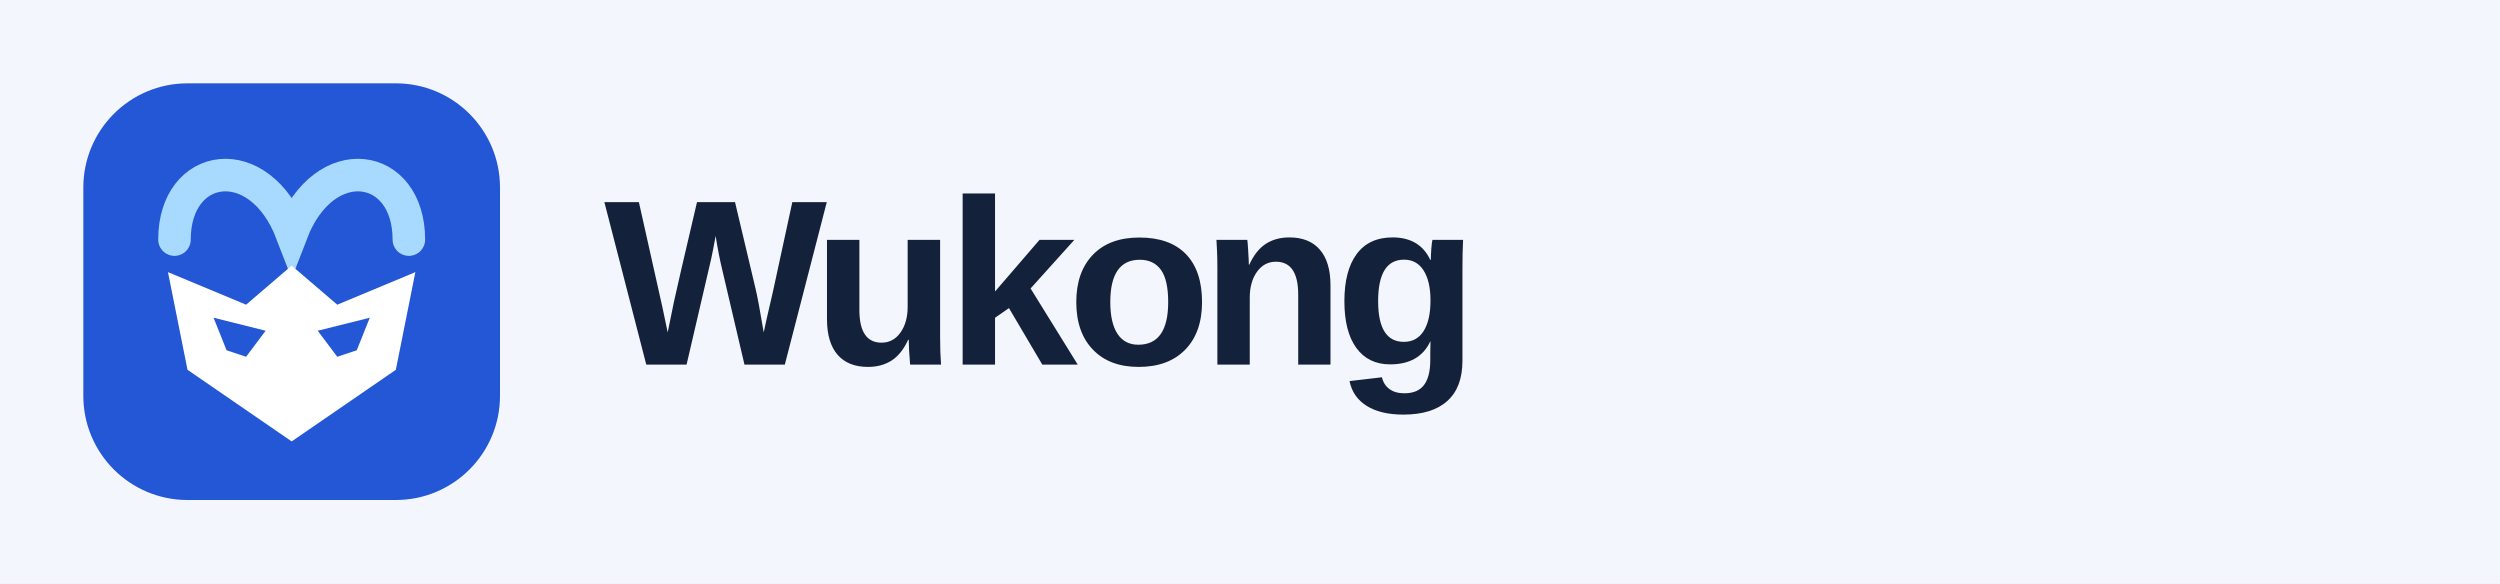
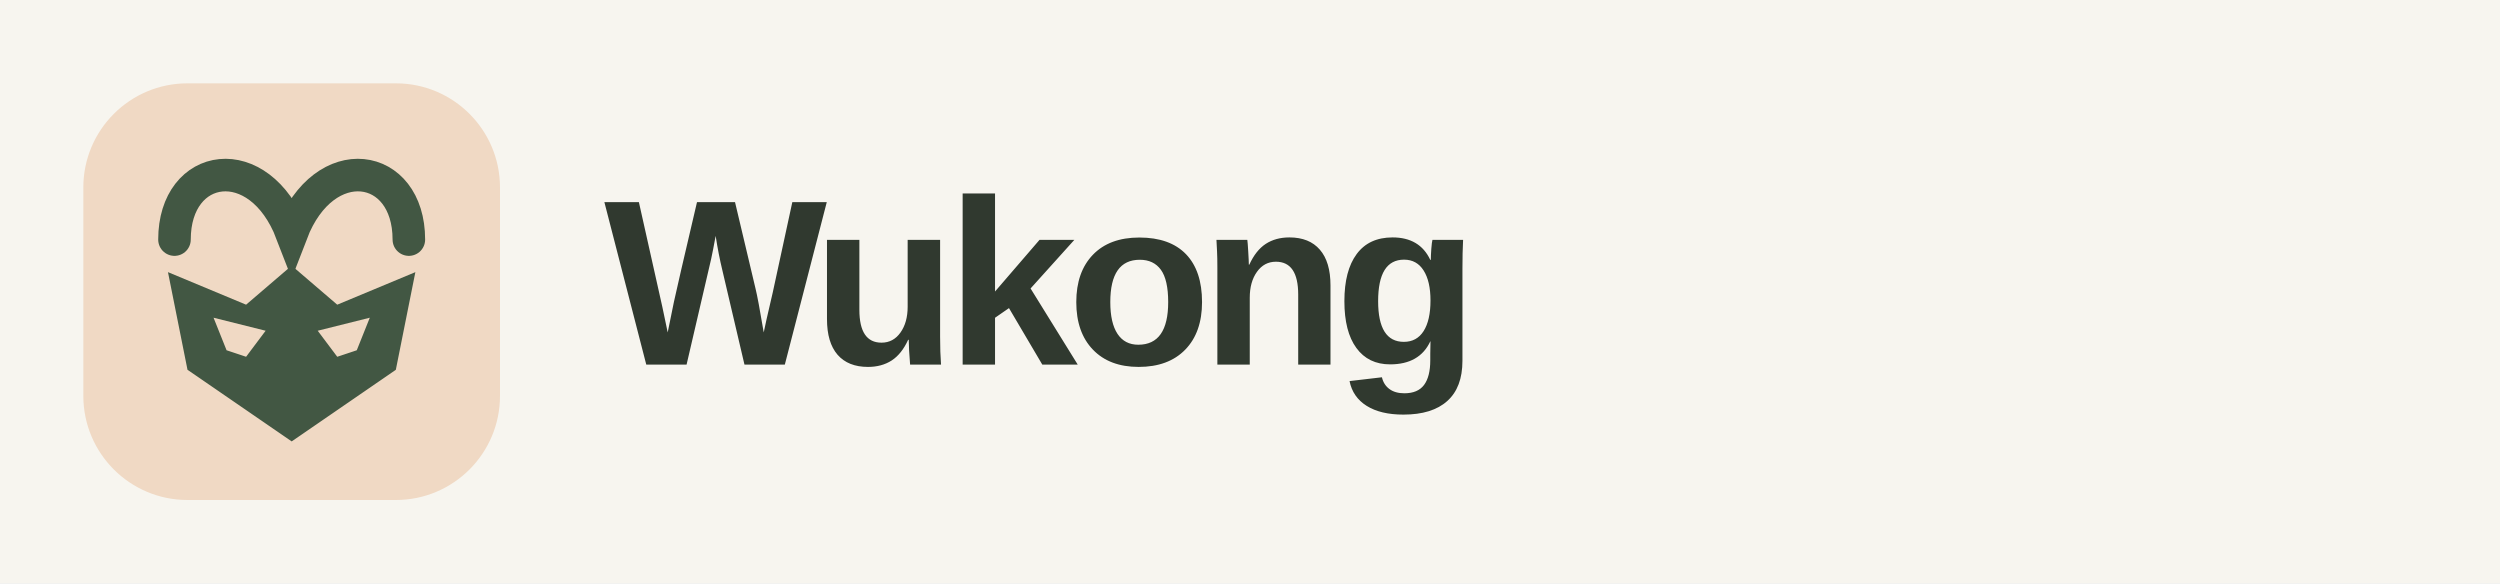
<svg xmlns="http://www.w3.org/2000/svg" role="img" aria-label="Wukong wordmark" width="720" height="168" viewBox="0 0 720 168">
-   <rect width="720" height="168" fill="#F3F6FC" />
+   <rect width="720" height="168" fill="#F7F5EF" />
  <g transform="translate(24 24) scale(1.875)">
-     <rect width="64" height="64" rx="16" fill="#2457D6" />
-     <path d="M14 24 C14 12 27 10 32 23 C37 10 50 12 50 24" fill="none" stroke="#A8D9FF" stroke-width="5" stroke-linecap="round" />
-     <path d="M13 29 L25 34 L32 28 L39 34 L51 29 L48 44 L32 55 L16 44 Z M20 36 L28 38 L25 42 L22 41 Z M44 36 L36 38 L39 42 L42 41 Z" fill="#FFFFFF" fill-rule="evenodd" />
+     <rect width="64" height="64" rx="16" fill="#F0D9C4" />
+     <path d="M14 24 C14 12 27 10 32 23 C37 10 50 12 50 24" fill="none" stroke="#425743" stroke-width="5" stroke-linecap="round" />
+     <path d="M13 29 L25 34 L32 28 L39 34 L51 29 L48 44 L32 55 L16 44 Z M20 36 L28 38 L25 42 L22 41 Z M44 36 L36 38 L39 42 L42 41 Z" fill="#425743" fill-rule="evenodd" />
  </g>
-   <text x="174" y="105" fill="#14213B" font-family="Arial, sans-serif" font-weight="700" font-size="68" letter-spacing="-3">Wukong</text>
+   <text x="174" y="105" fill="#30392F" font-family="Arial, sans-serif" font-weight="700" font-size="68" letter-spacing="-3">Wukong</text>
</svg>
